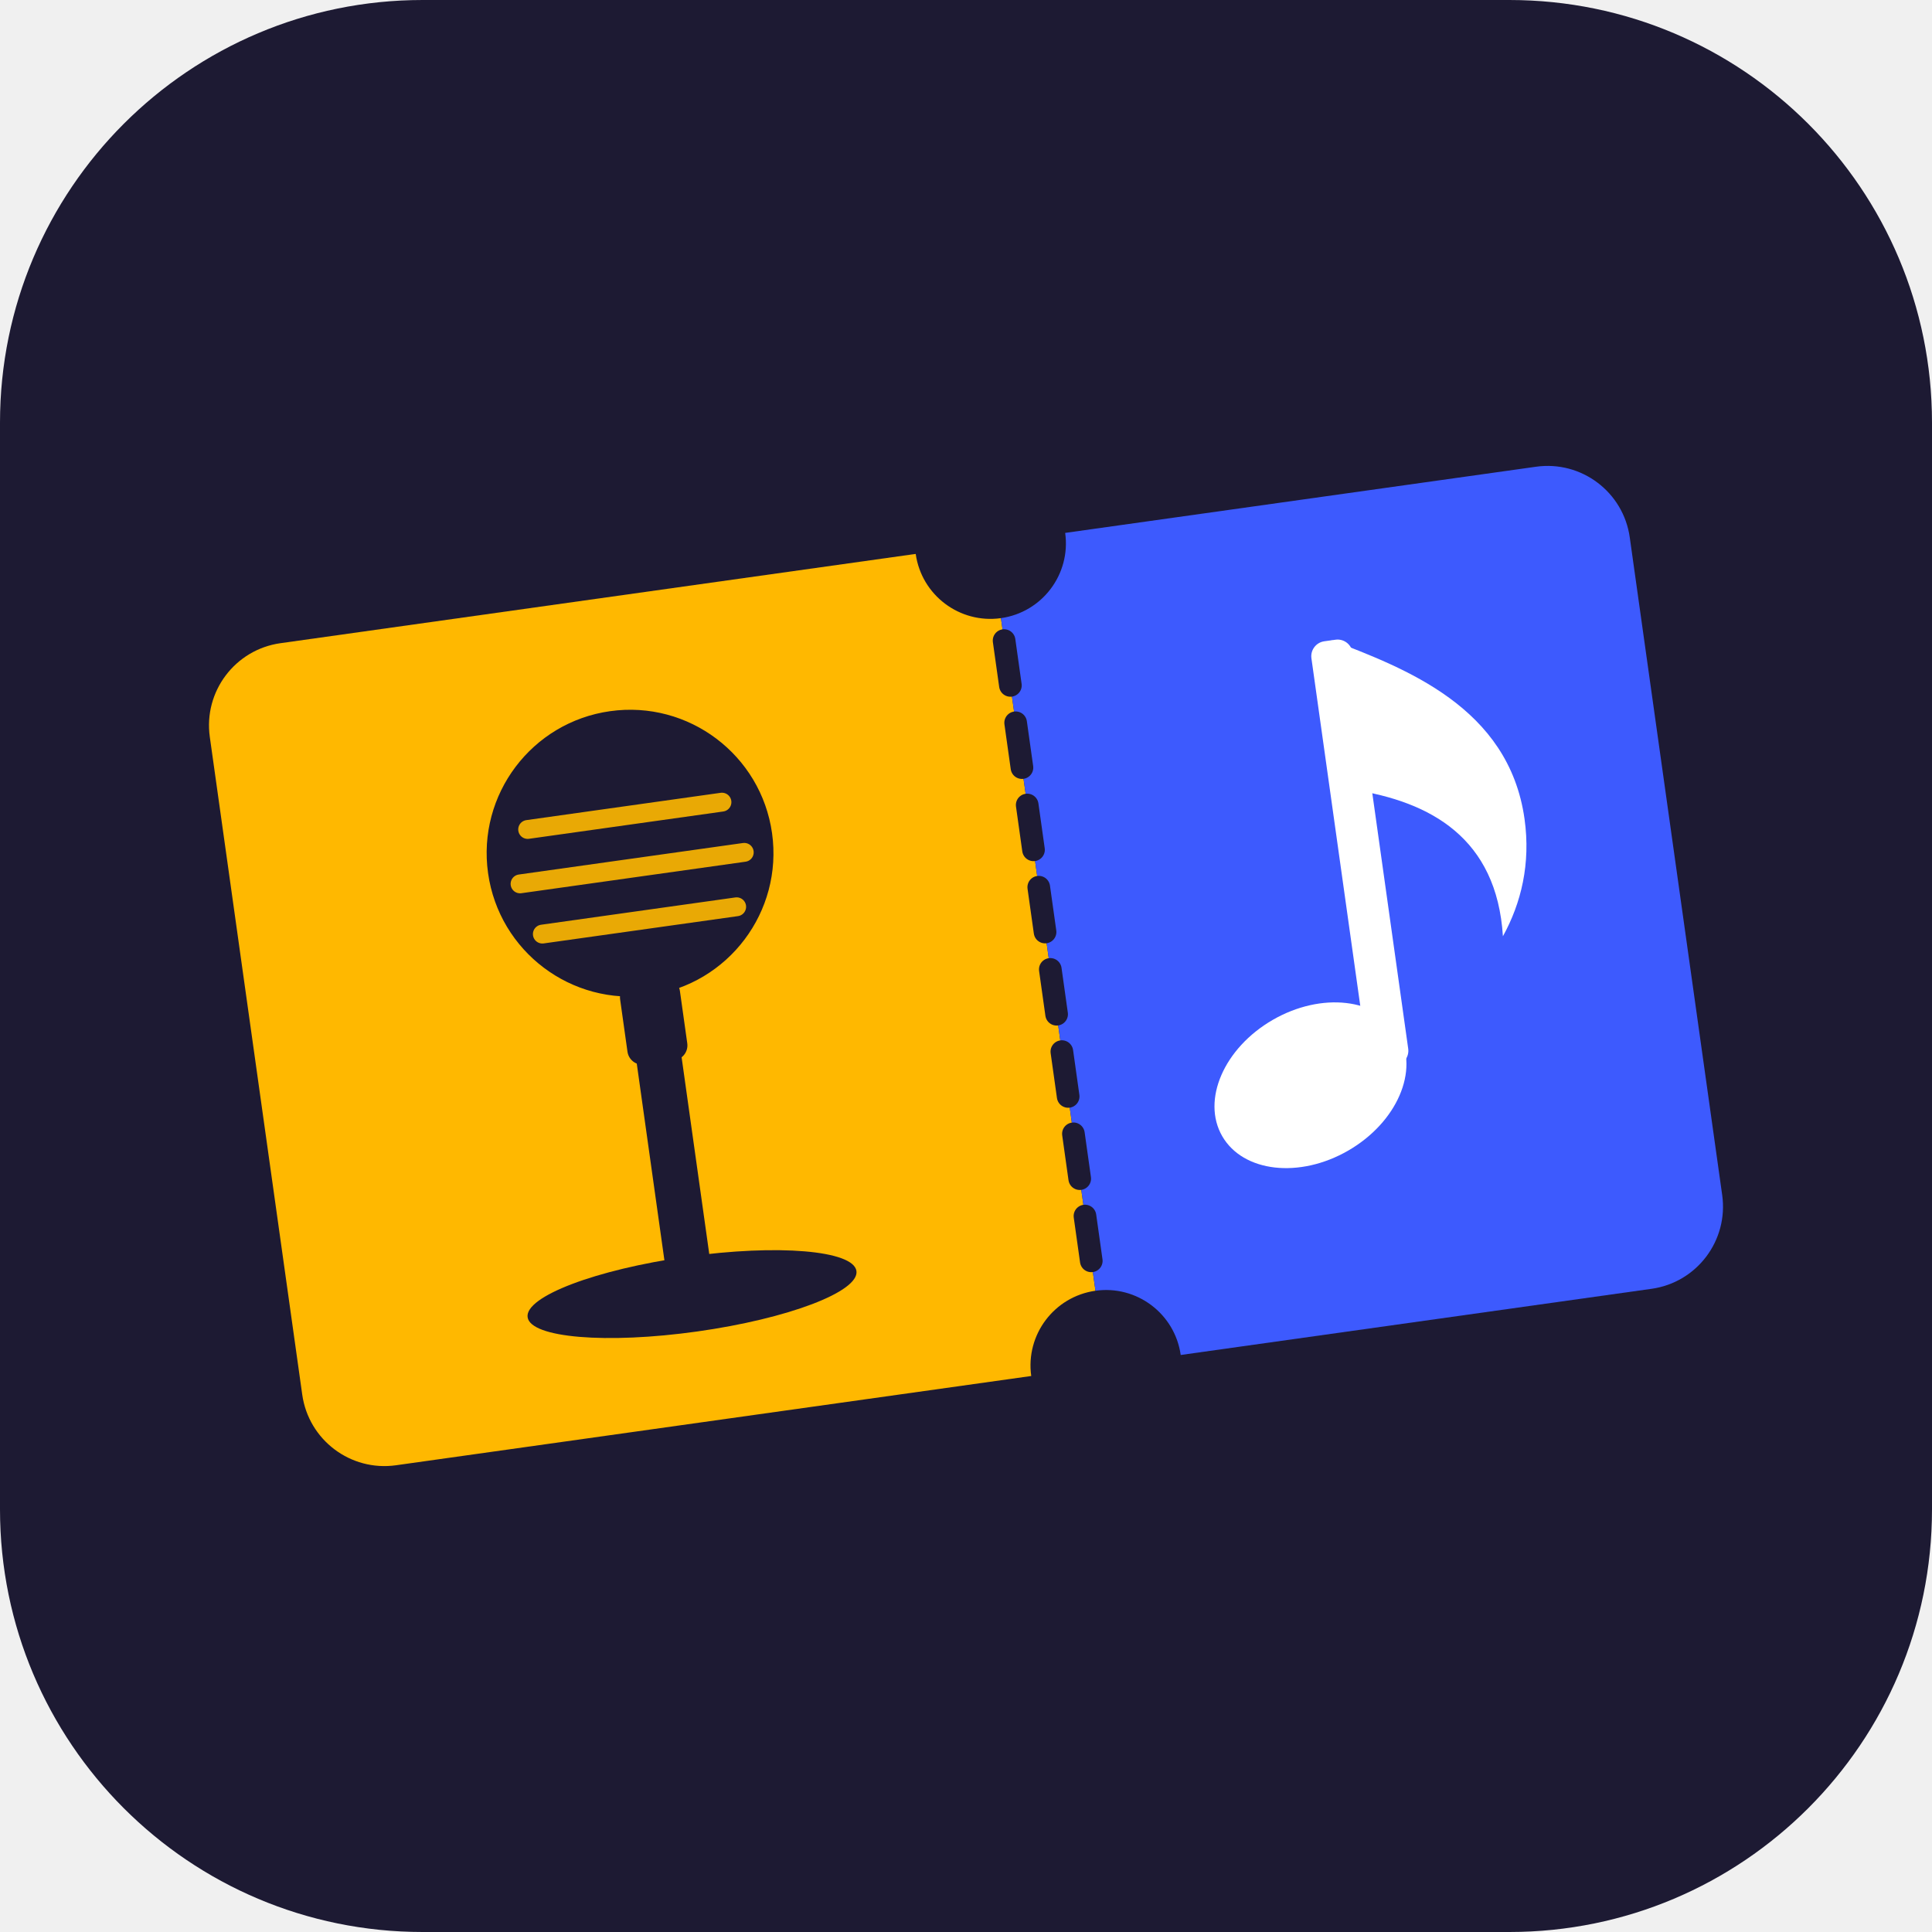
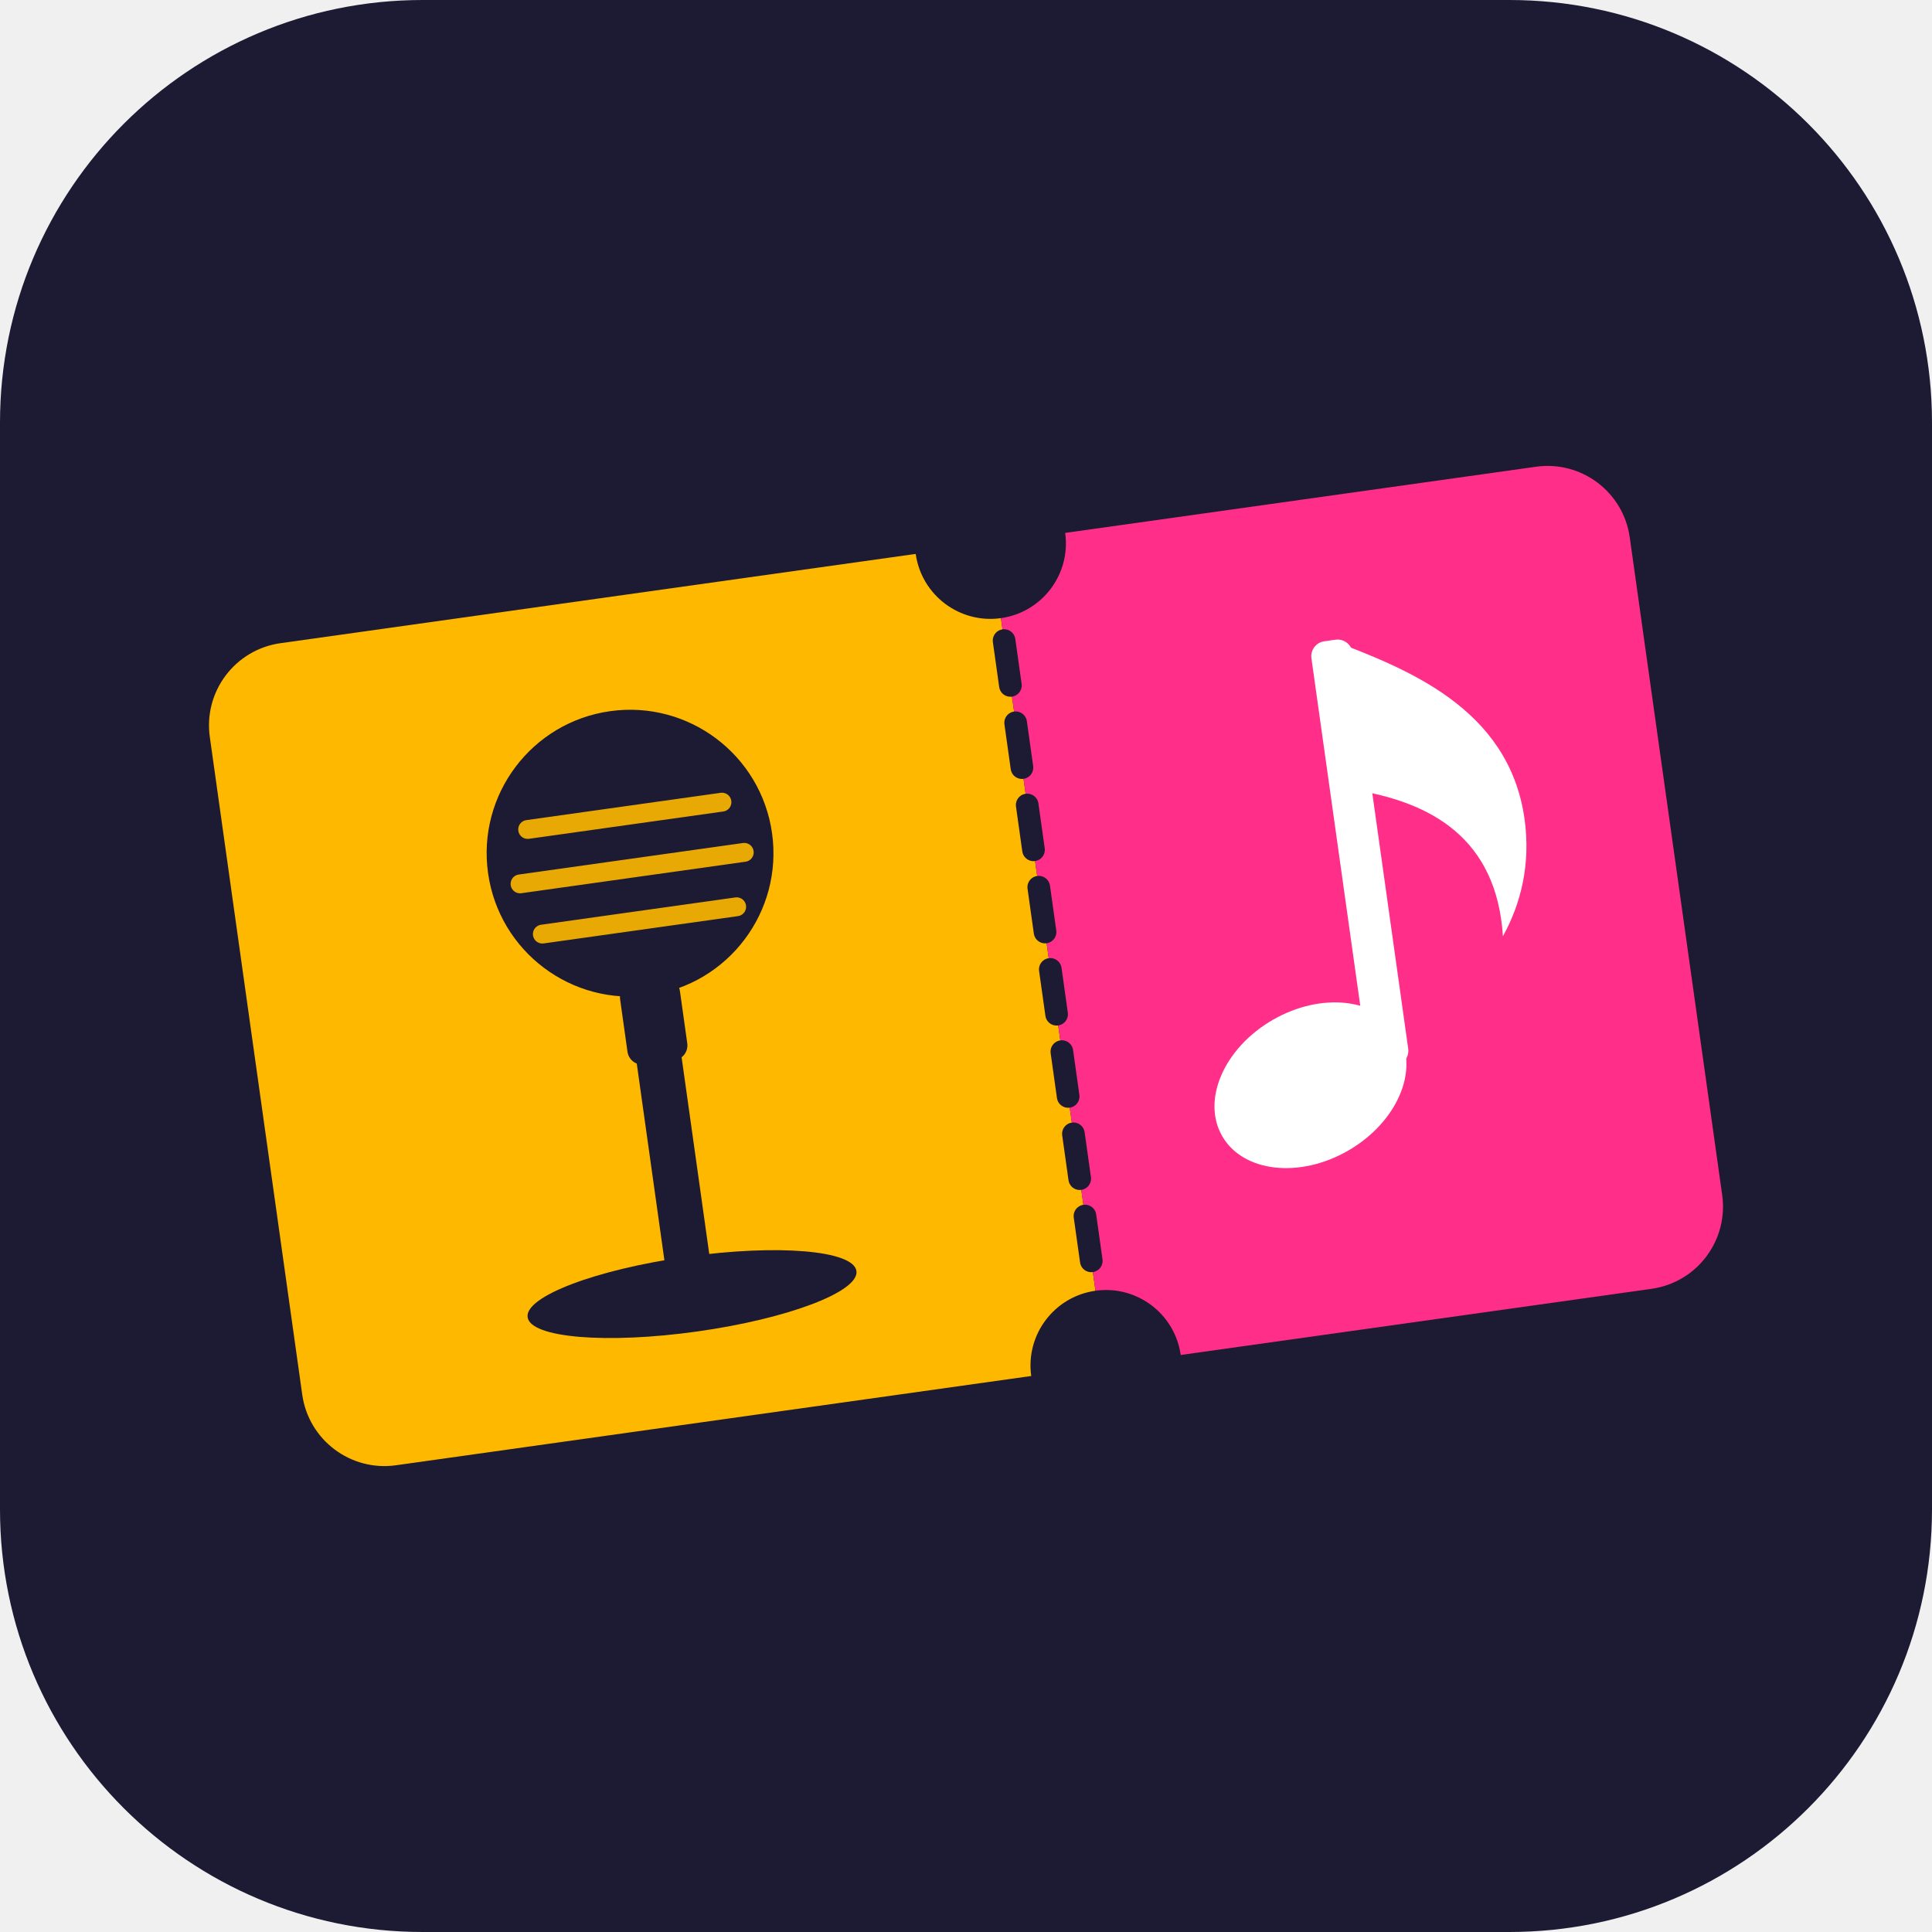
<svg xmlns="http://www.w3.org/2000/svg" viewBox="0 0 512 512">
  <rect width="512" height="512" rx="112" fill="#1D1A33" />
  <defs>
    <clipPath id="t">
      <rect x="66" y="146" width="380" height="220" rx="22" />
    </clipPath>
  </defs>
  <g transform="rotate(-8 256 256)">
    <g clip-path="url(#t)">
      <rect x="66" y="146" width="212" height="220" fill="#FFB800" />
-       <rect x="278" y="146" width="168" height="220" fill="#3D5AFE" />
+       <rect x="278" y="146" width="168" height="220" fill="#FF2E88" />
    </g>
    <line x1="278" y1="172" x2="278" y2="340" stroke="#1D1A33" stroke-width="6" stroke-dasharray="12 10" stroke-linecap="round" />
    <circle cx="278" cy="146" r="20" fill="#1D1A33" />
    <circle cx="278" cy="366" r="20" fill="#1D1A33" />
    <g fill="#1D1A33">
      <circle cx="172" cy="214" r="38" />
      <rect x="164" y="248" width="16" height="22" rx="4" />
      <rect x="166" y="266" width="12" height="62" />
      <ellipse cx="172" cy="332" rx="44" ry="10" />
    </g>
    <g stroke="#FFB800" stroke-width="5" stroke-linecap="round" fill="none" opacity=".9">
      <path d="M146 204h52M142 218h60M146 232h52" />
    </g>
    <g fill="#fff">
      <ellipse cx="342" cy="300" rx="27" ry="20" transform="rotate(-22 342 300)" />
      <rect x="358" y="184" width="11" height="114" rx="4" />
      <path d="M364 184c18 10 44 24 44 54 0 12-4 22-10 30 2-26-14-38-34-44z" />
    </g>
  </g>
</svg>
